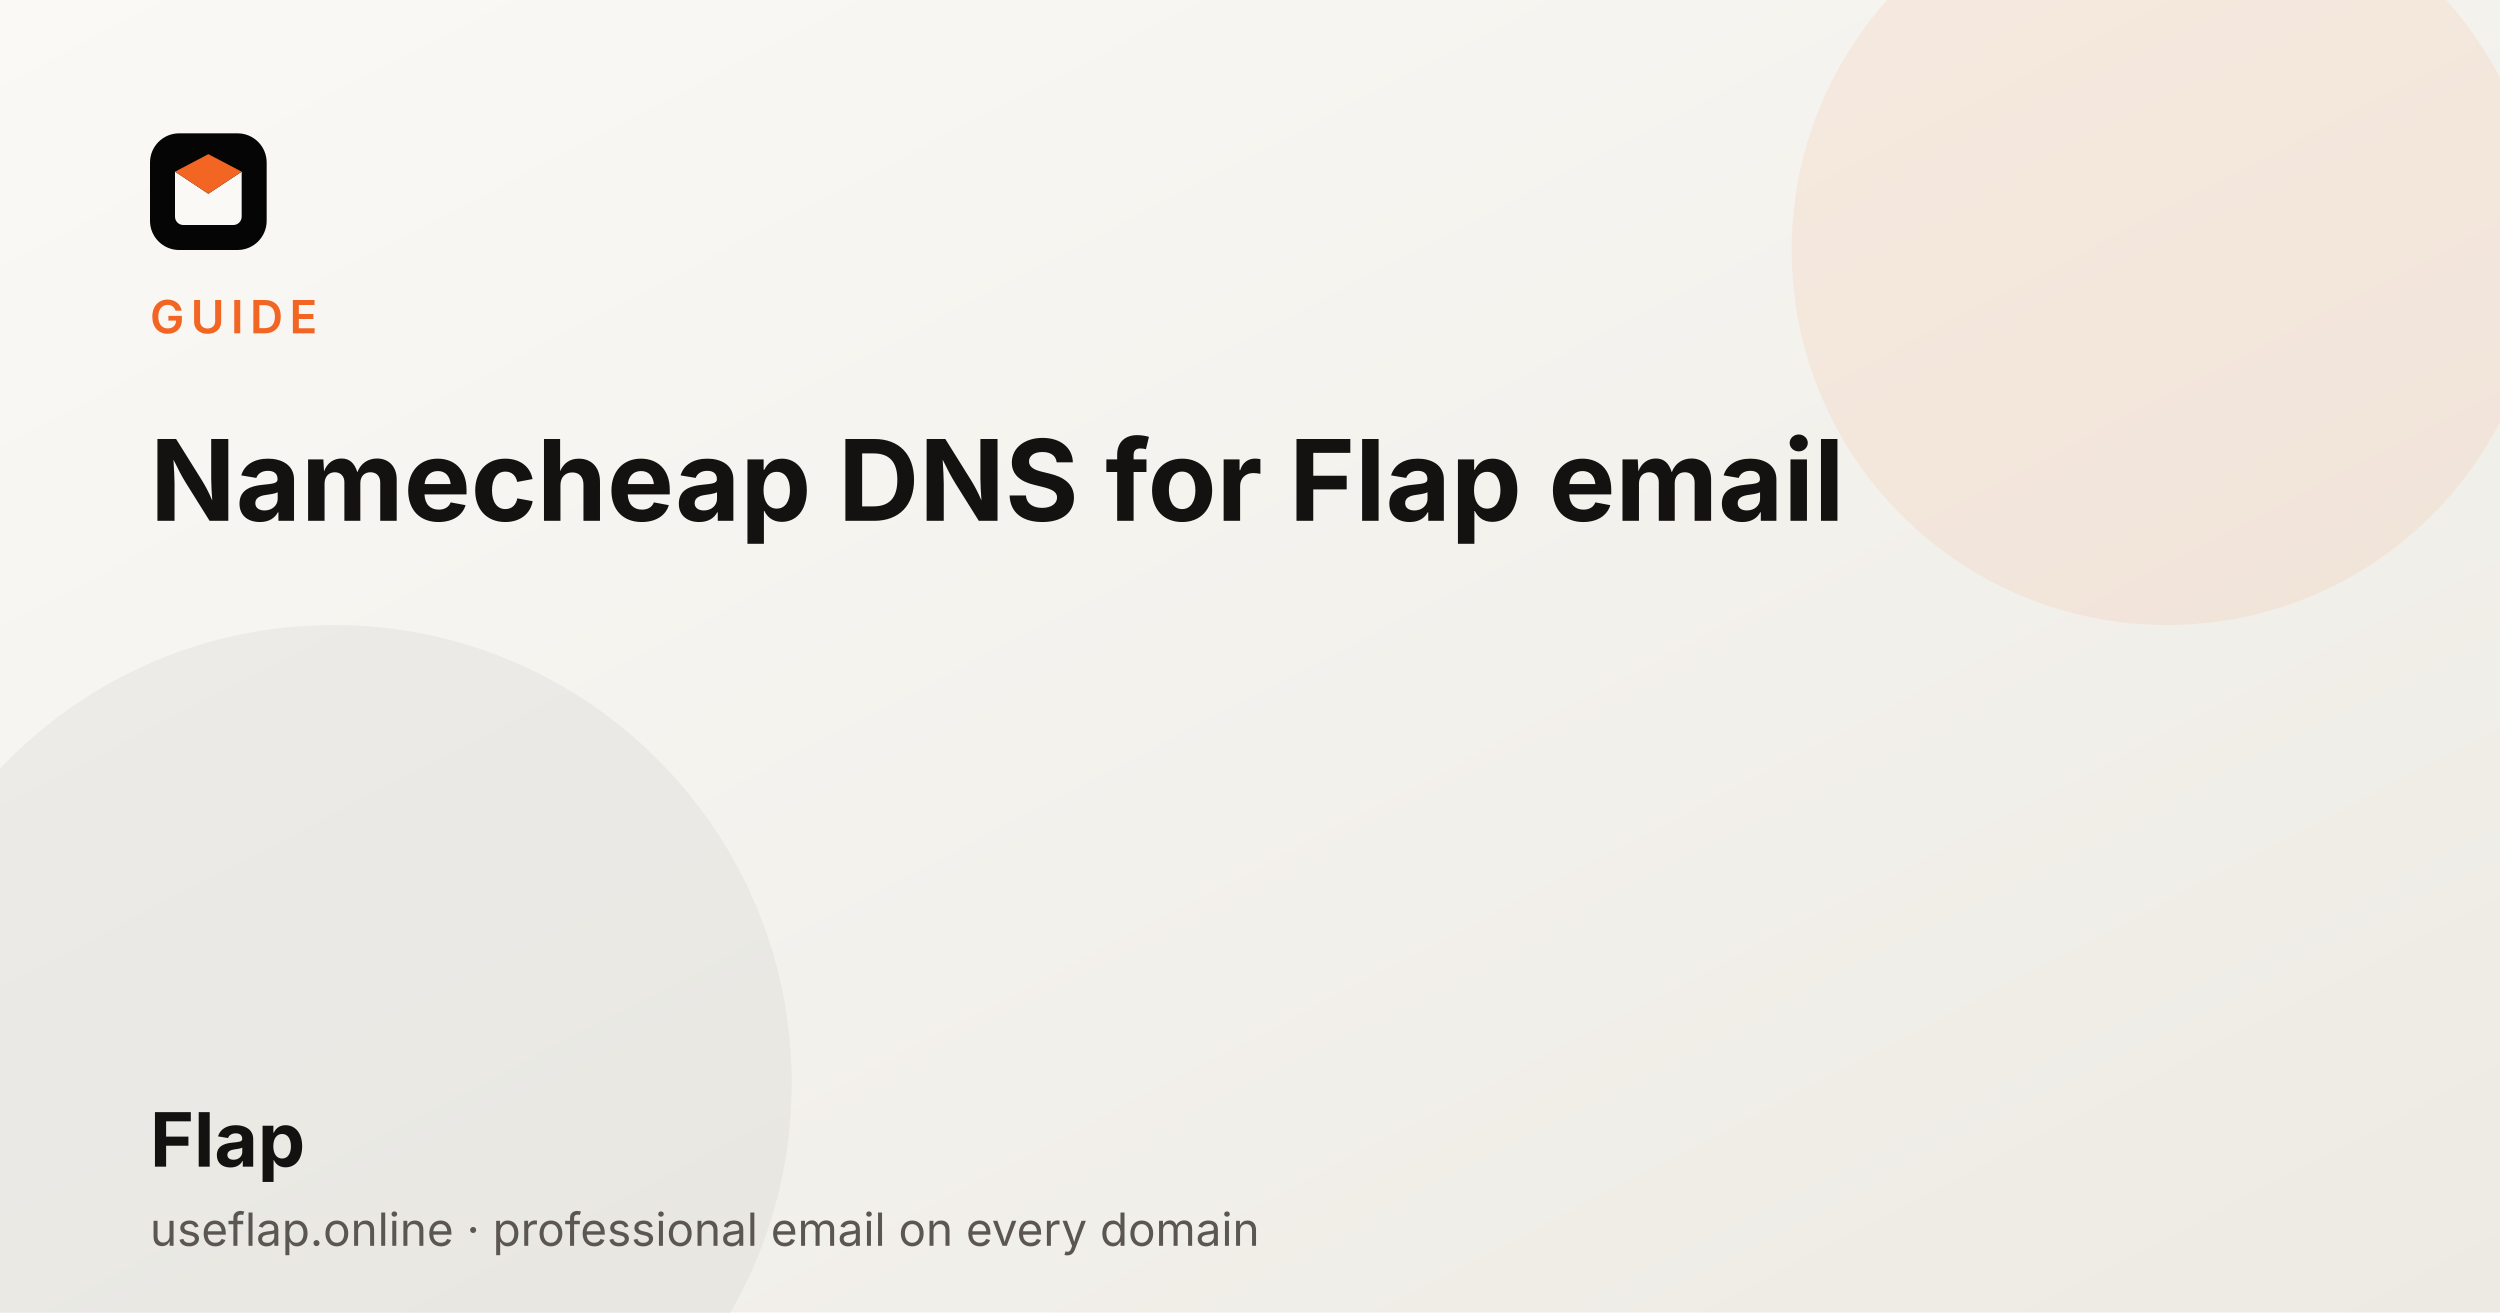
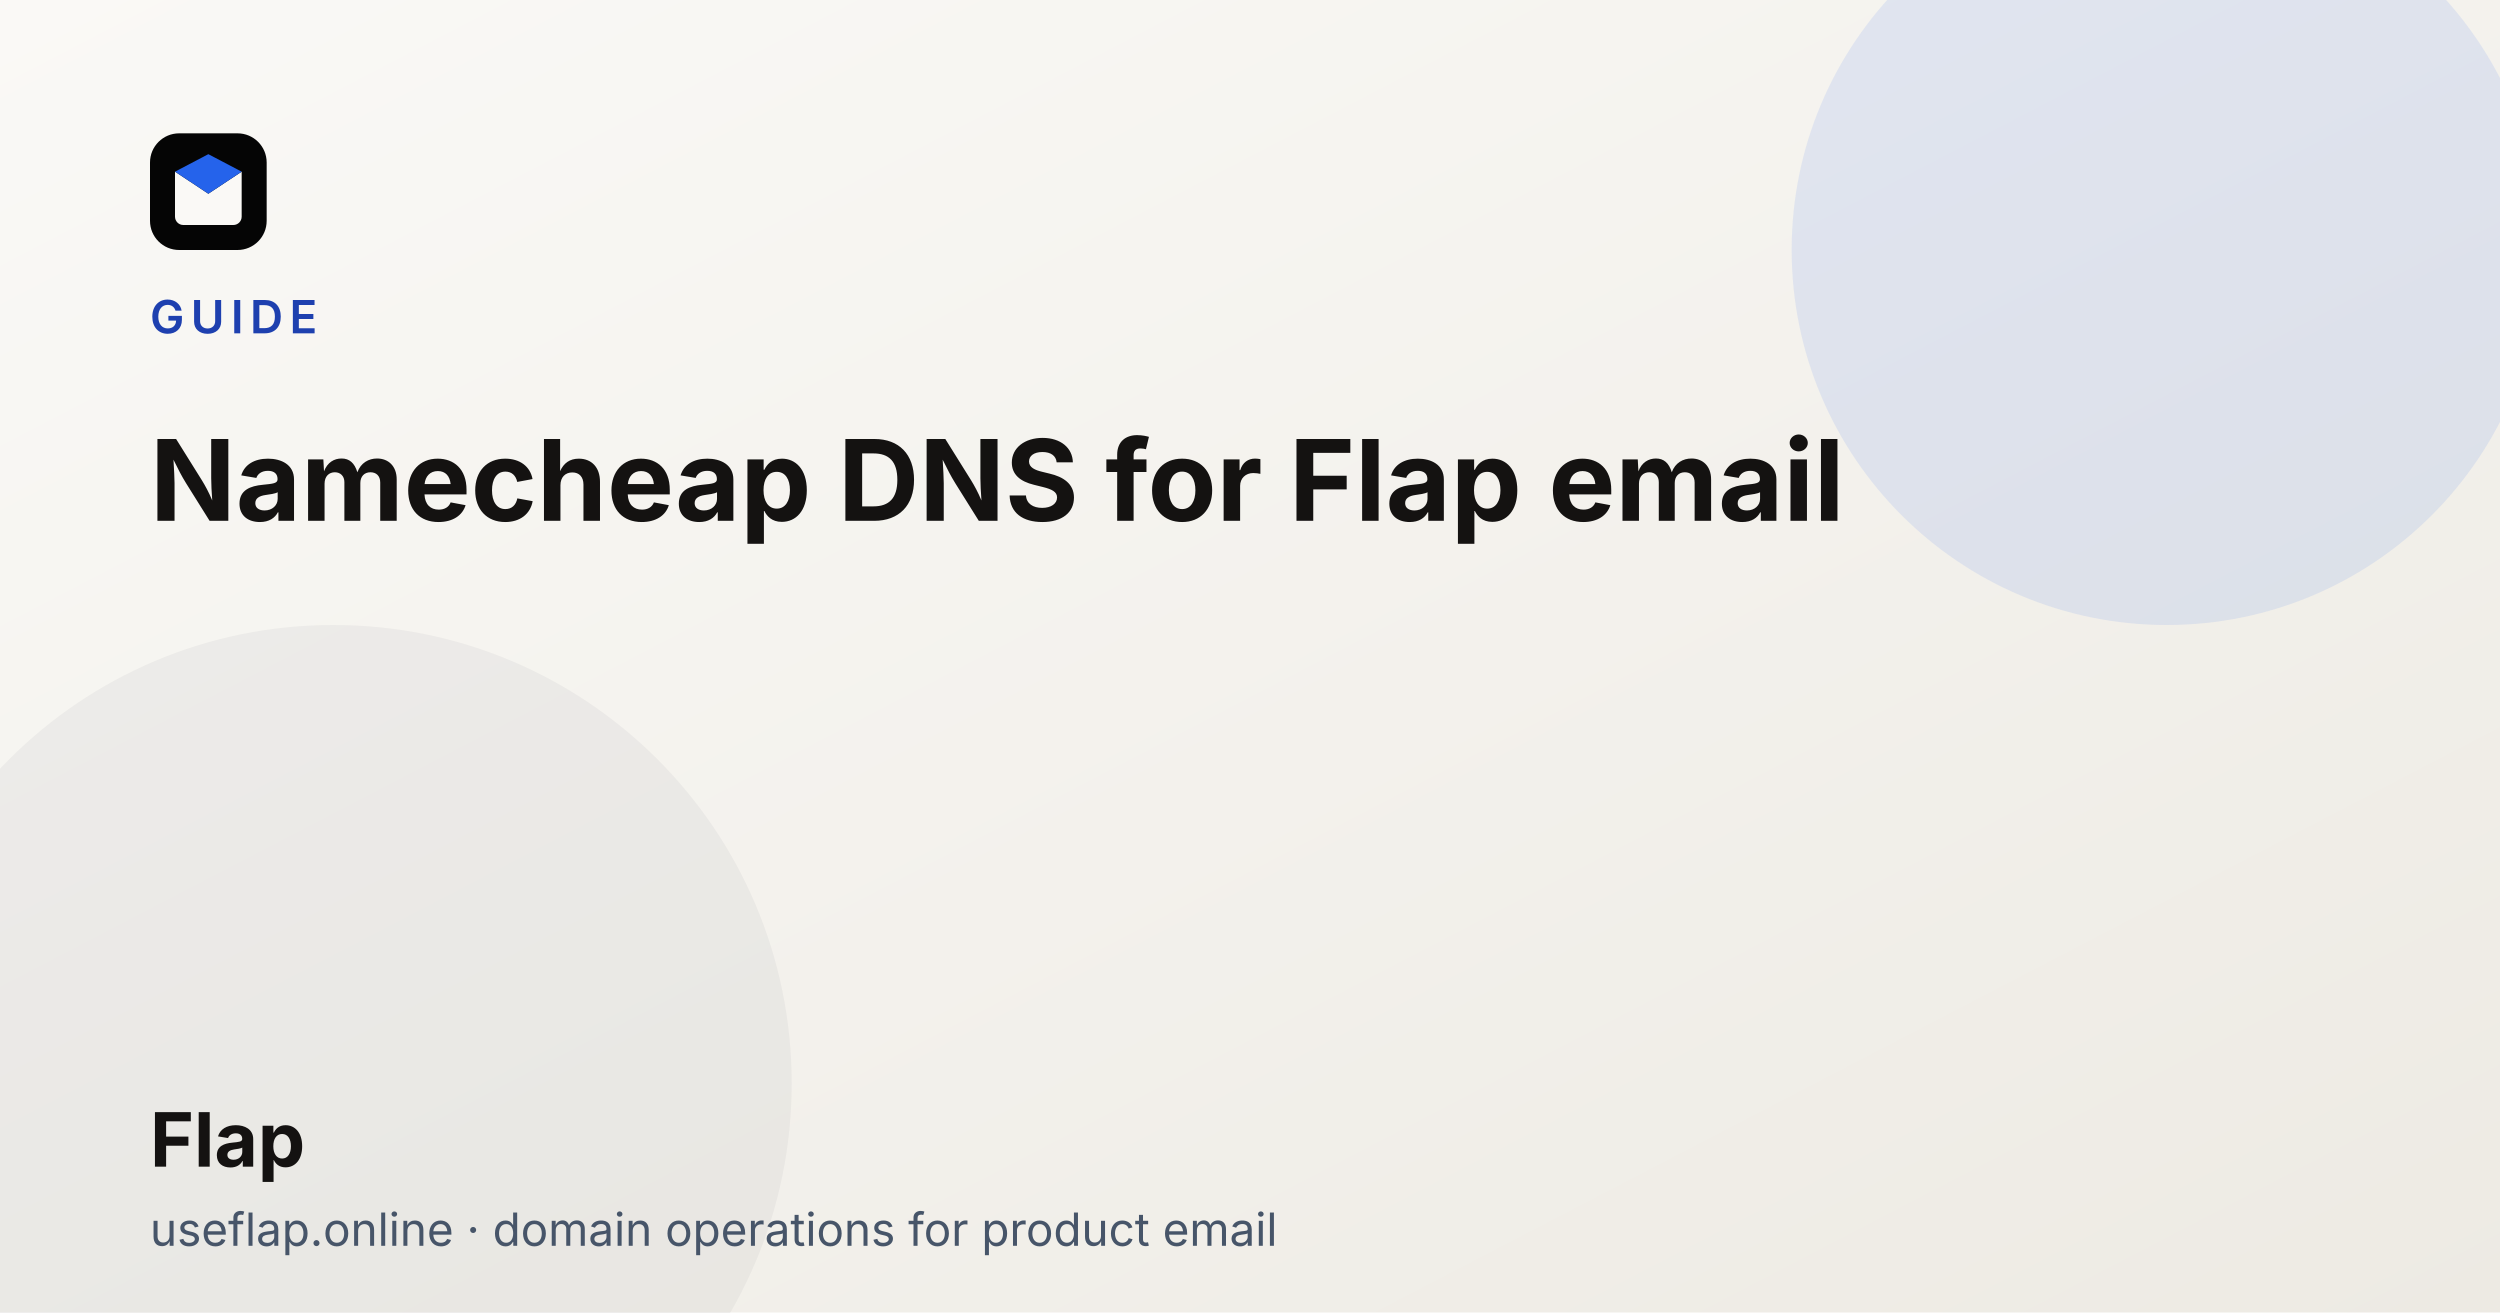
<svg xmlns="http://www.w3.org/2000/svg" width="1200" height="630" viewBox="0 0 1200 630" role="img" aria-label="Namecheap DNS for Flap email">
  <defs>
    <linearGradient id="bg" x1="0" y1="0" x2="1" y2="1">
      <stop offset="0%" stop-color="#FAF9F6" />
      <stop offset="55%" stop-color="#F3F1EC" />
      <stop offset="100%" stop-color="#EDEAE3" />
    </linearGradient>
  </defs>
  <rect width="1200" height="630" fill="url(#bg)" />
-   <circle cx="1040" cy="120" r="180" fill="#F26522" fill-opacity="0.08" />
-   <circle cx="160" cy="520" r="220" fill="#141211" fill-opacity="0.04" />
+   <circle cx="1040" cy="120" r="180" fill="#2563EB" fill-opacity="0.10" />
+   <circle cx="160" cy="520" r="220" fill="#0F172A" fill-opacity="0.04" />
  <rect x="72" y="64" width="56" height="56" rx="14" fill="#050505" />
  <path d="M84 82.4L100 93l16-10.6V104a4 4 0 0 1-4 4H88a4 4 0 0 1-4-4V82.4z" fill="#FAF9F6" />
-   <path d="M84 82.4L100 93l16-10.6L100 74 84 82.4z" fill="#F26522" />
-   <text x="72" y="160" fill="#F26522" font-family="Inter, ui-sans-serif, system-ui, sans-serif" font-size="22" font-weight="600" letter-spacing="0.14em">GUIDE</text>
+   <path d="M84 82.4L100 93l16-10.6L100 74 84 82.4z" fill="#2563EB" />
+   <text x="72" y="160" fill="#1E40AF" font-family="Inter, ui-sans-serif, system-ui, sans-serif" font-size="22" font-weight="600" letter-spacing="0.14em">GUIDE</text>
  <text x="72" y="250" fill="#141211" font-family="Inter, ui-sans-serif, system-ui, sans-serif" font-size="54" font-weight="700">
    <tspan x="72" dy="0">Namecheap DNS for Flap email</tspan>
  </text>
  <text x="72" y="560" fill="#141211" font-family="Inter, ui-sans-serif, system-ui, sans-serif" font-size="36" font-weight="700">Flap</text>
-   <text x="72" y="598" fill="#5c5652" font-family="Inter, ui-sans-serif, system-ui, sans-serif" font-size="22">useflap.online · professional email on every domain</text>
+   <text x="72" y="598" fill="#475569" font-family="Inter, ui-sans-serif, system-ui, sans-serif" font-size="22">useflap.online · domain operations for product email</text>
</svg>
